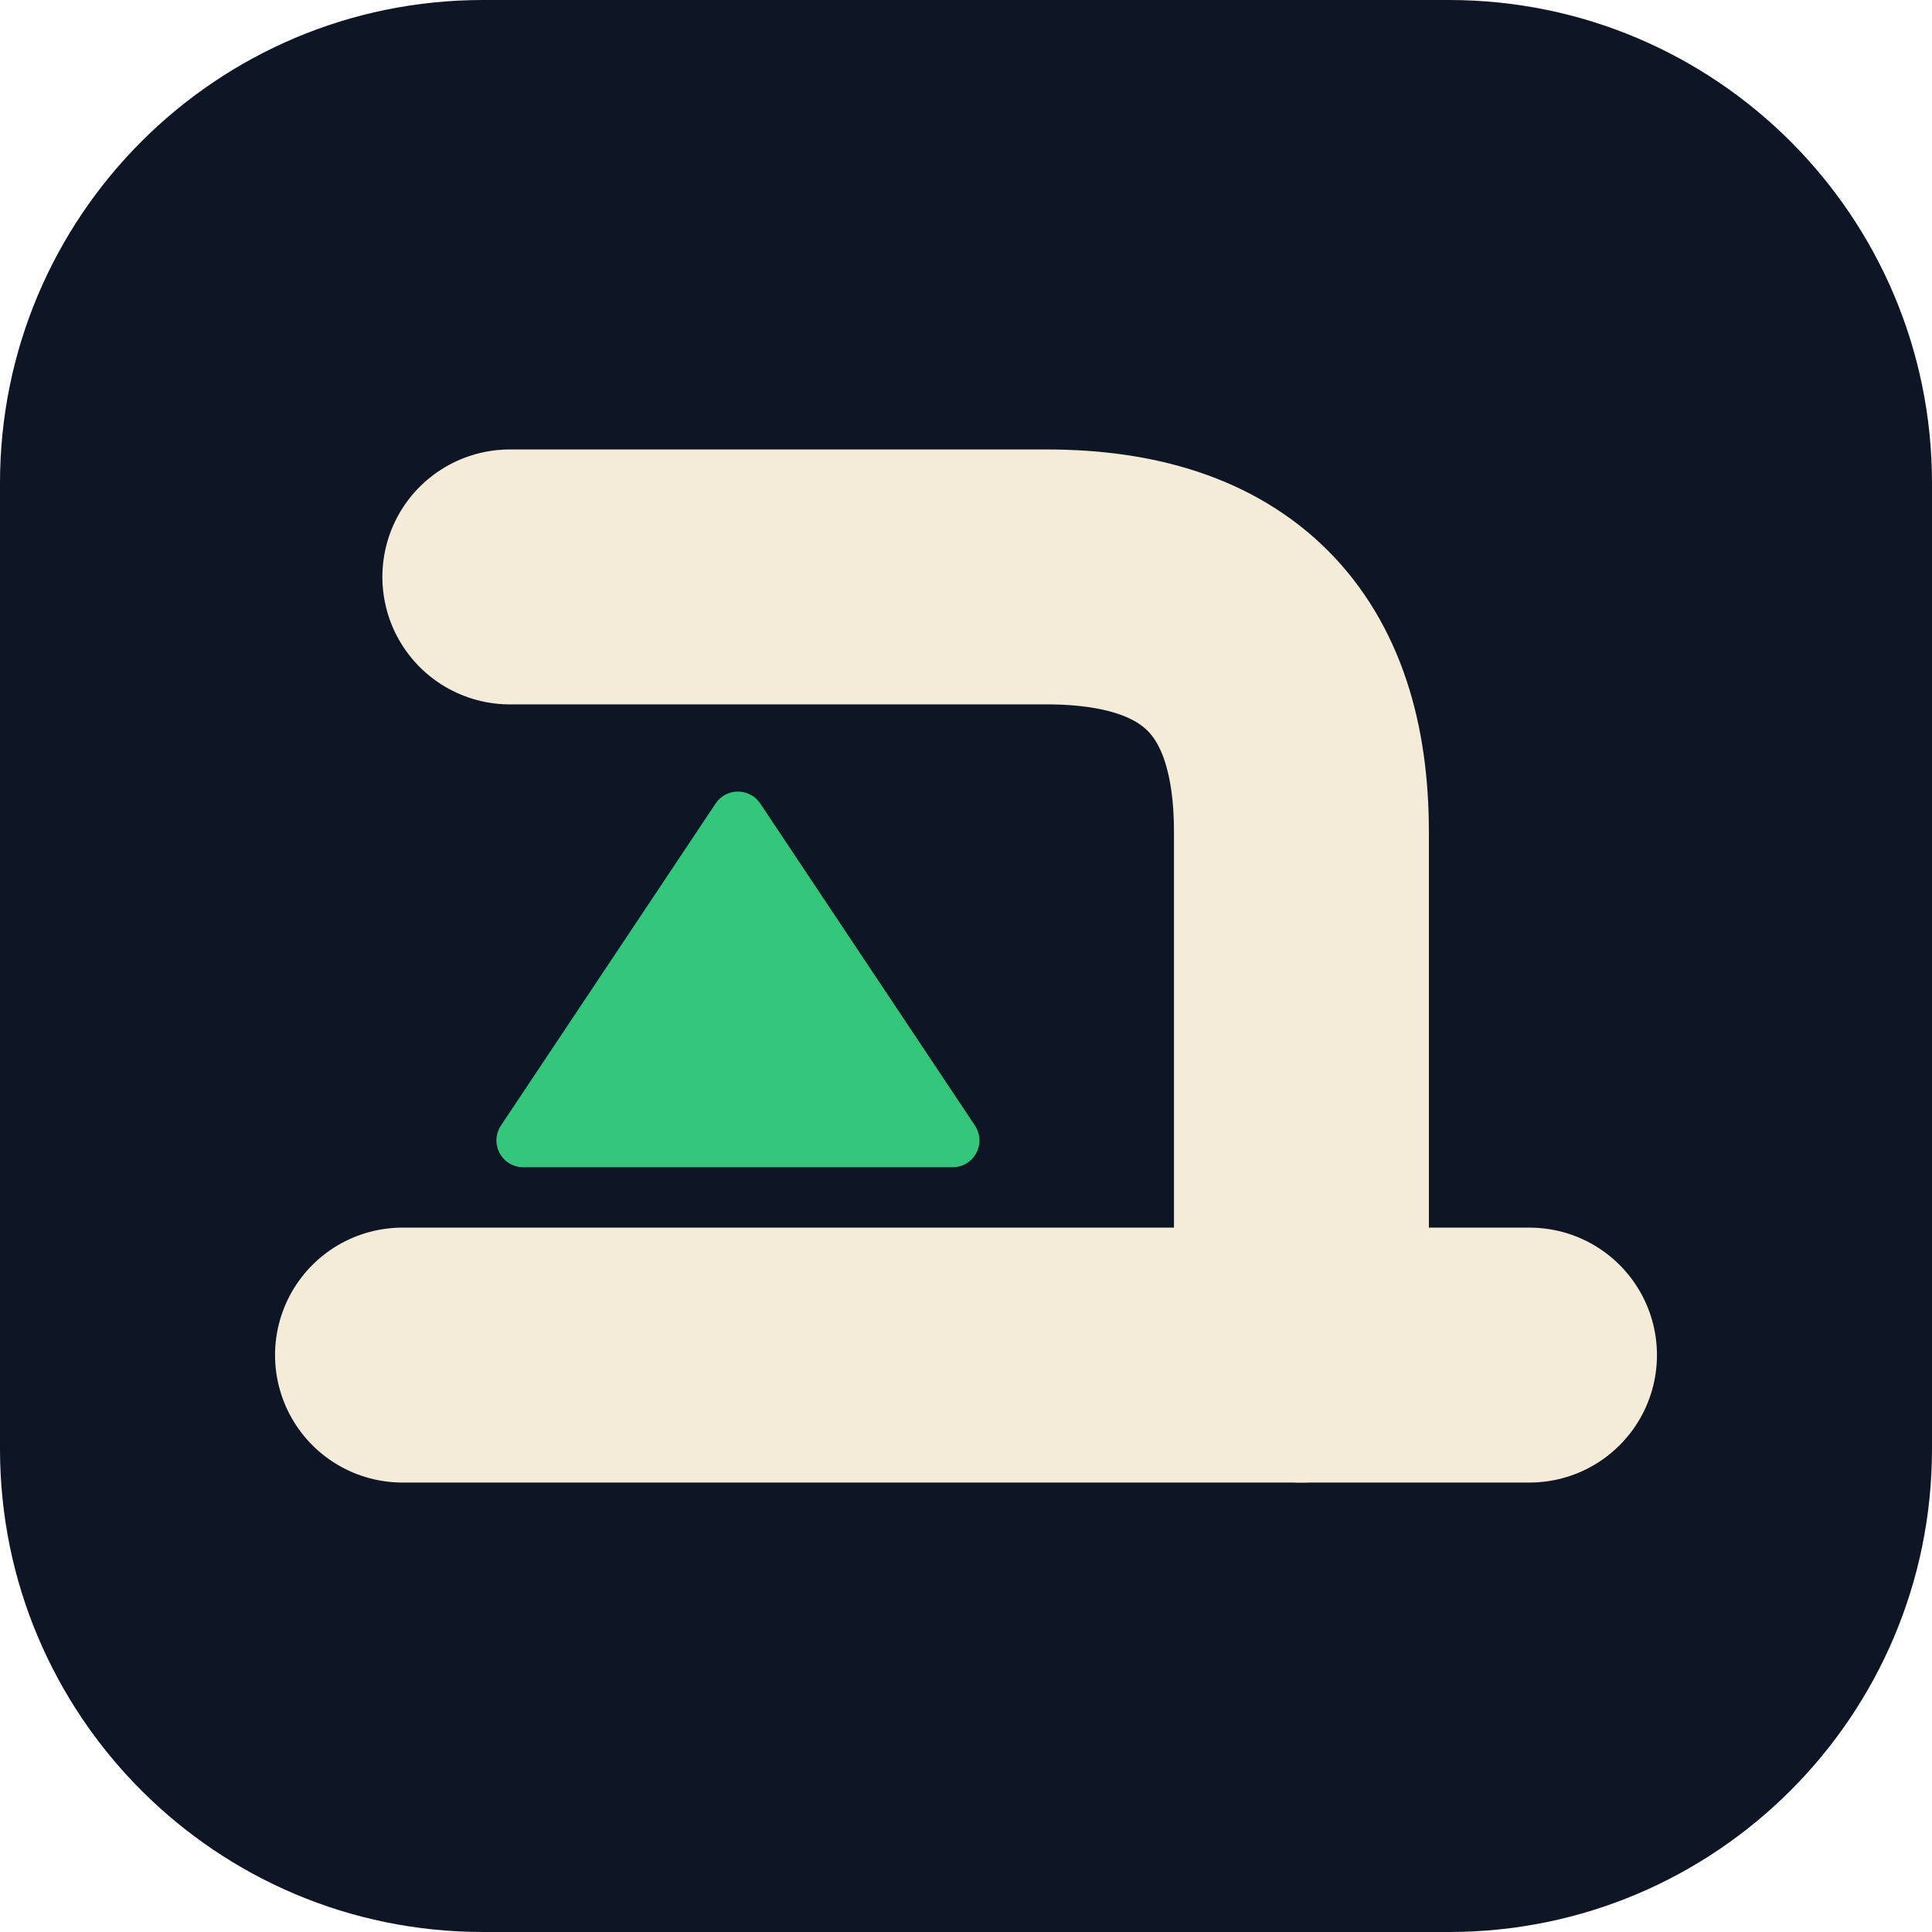
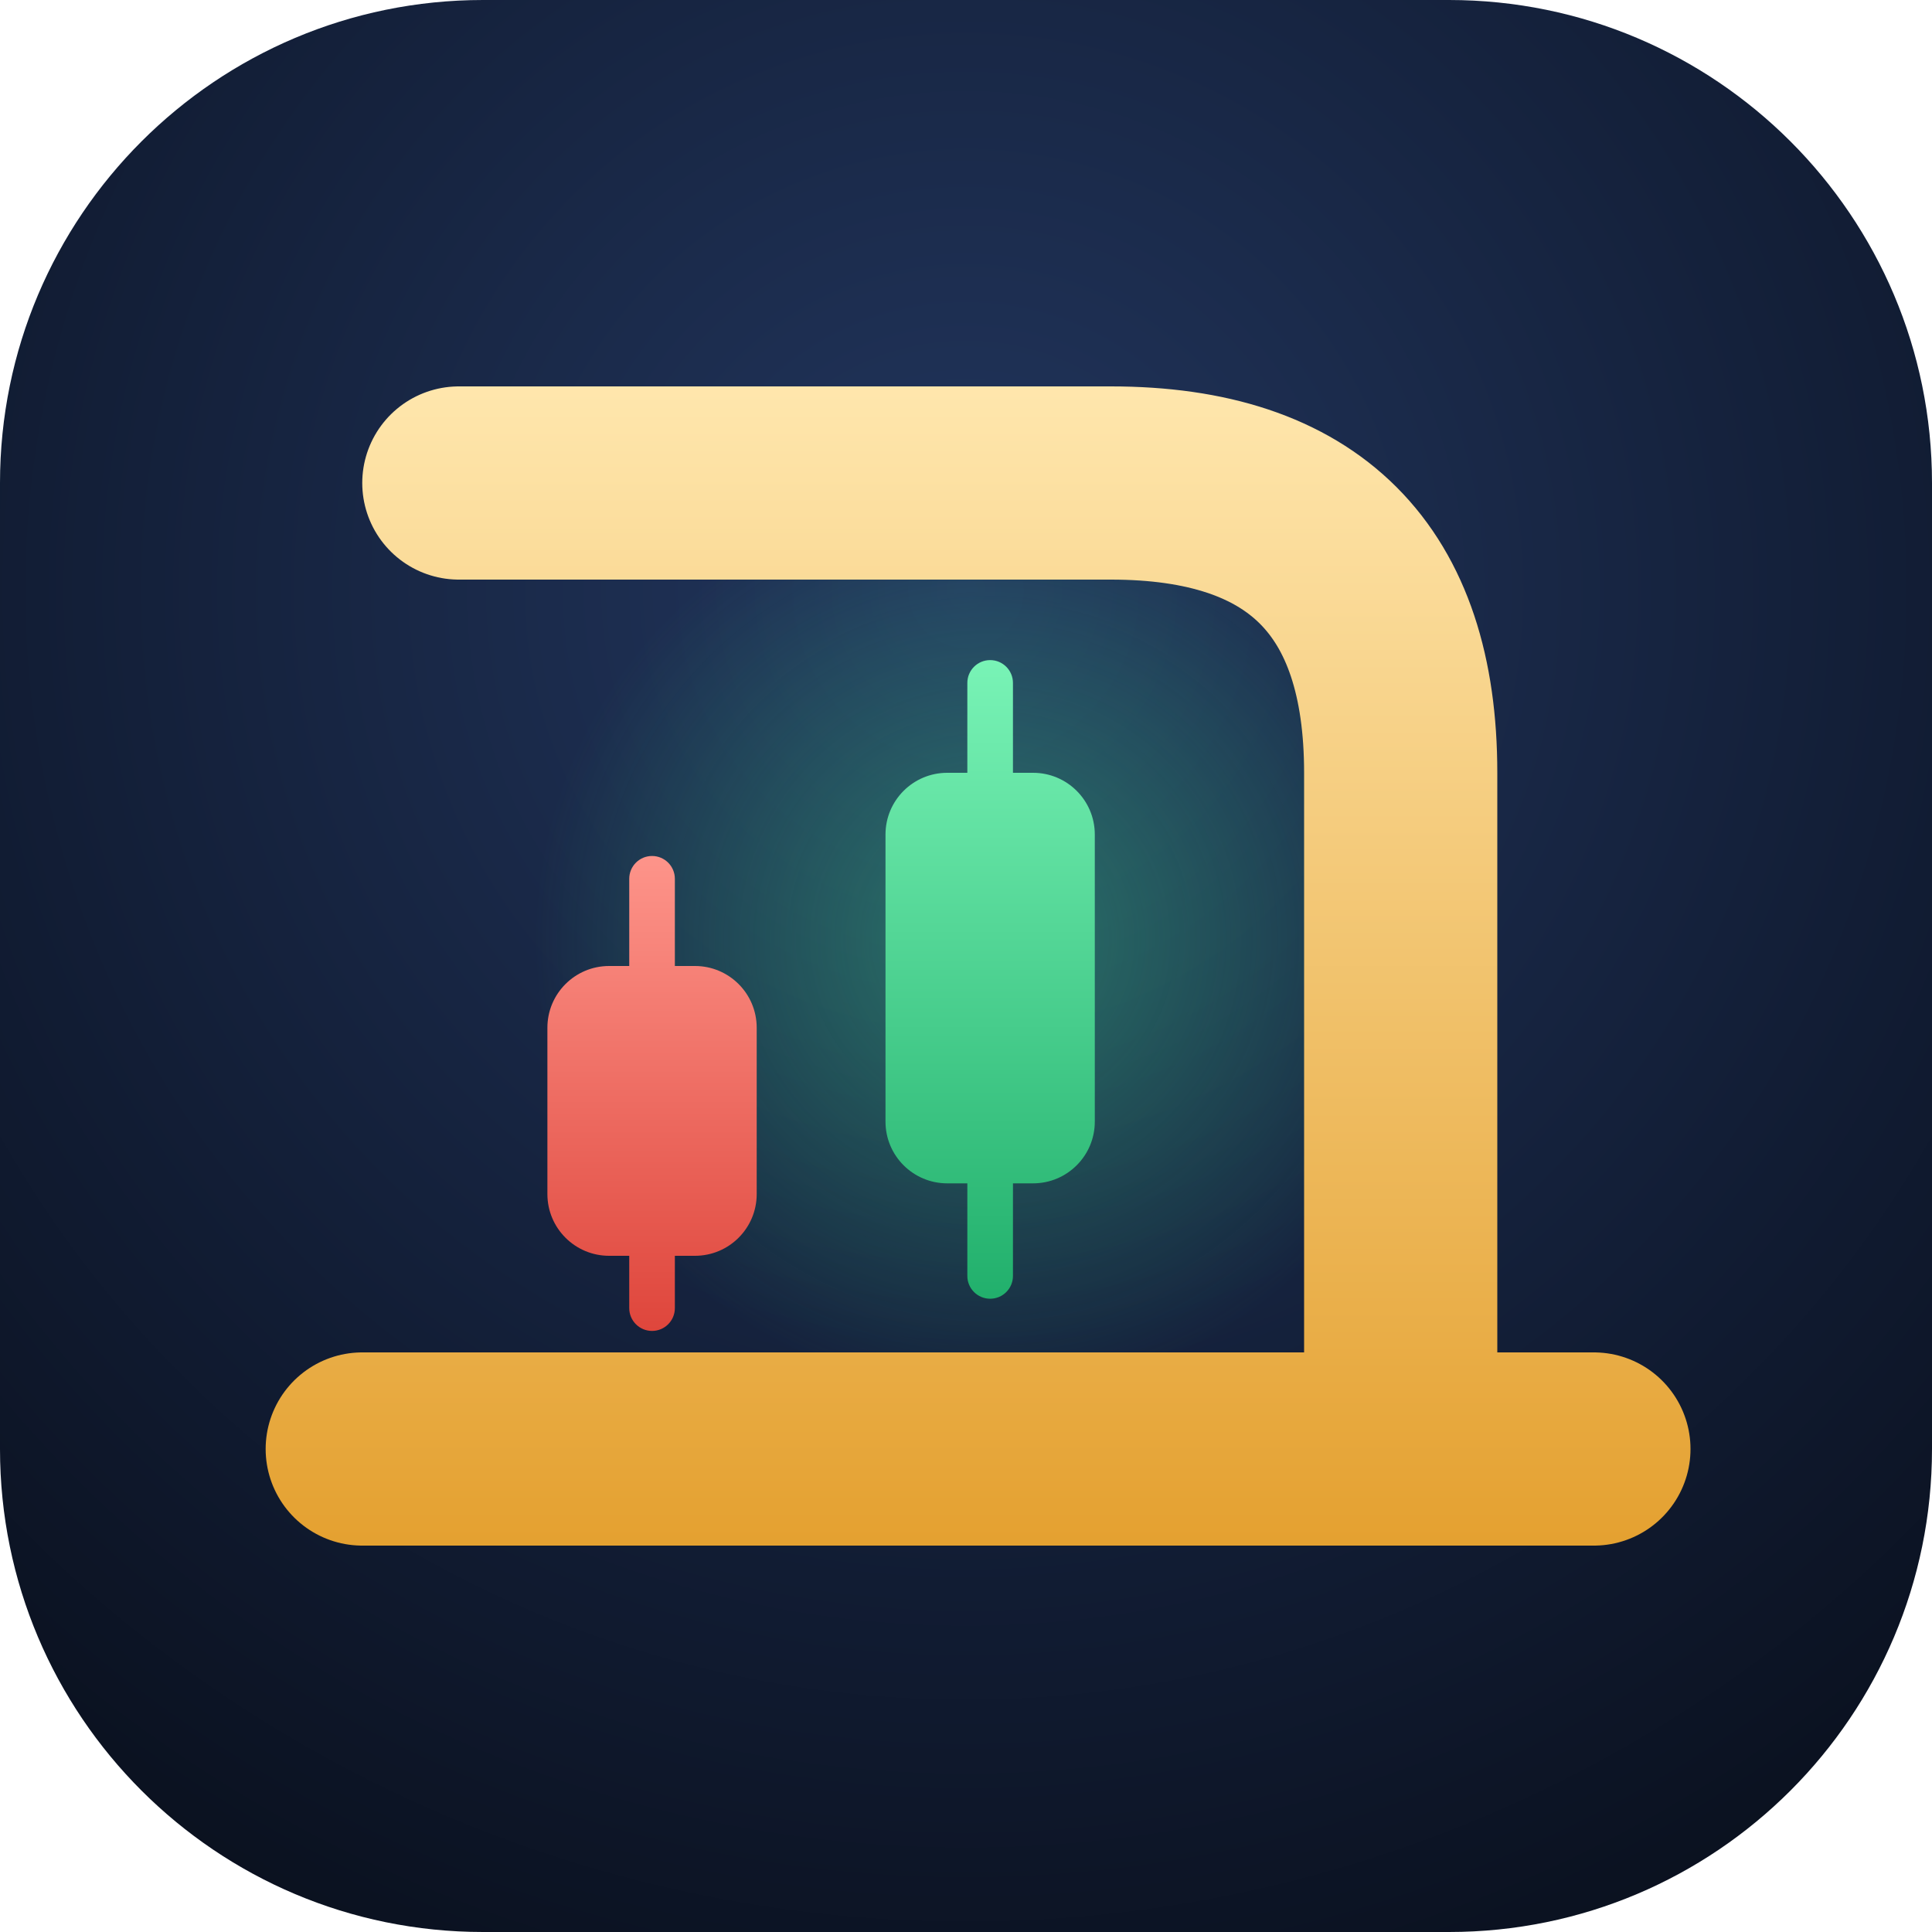
<svg xmlns="http://www.w3.org/2000/svg" viewBox="18 18 72 72">
-   <rect x="18" y="18" width="72" height="72" rx="18" fill="#0E1626" />
-   <path d="M37 39.5 H57 Q66.5 39.5 66.5 49 V68.5" fill="none" stroke="#F4EBD9" stroke-width="9.5" stroke-linecap="round" stroke-linejoin="round" />
-   <path d="M33 68.5 H75" fill="none" stroke="#F4EBD9" stroke-width="9.5" stroke-linecap="round" />
-   <path d="M37.5 60.5 L45.5 48.5 L53.5 60.5 Z" fill="#34C77B" stroke="#34C77B" stroke-width="2" stroke-linejoin="round" />
+   <defs>
+     <radialGradient id="bg" gradientUnits="userSpaceOnUse" cx="54" cy="40" r="62">
+       <stop offset="0" stop-color="#22365E" />
+       <stop offset="0.6" stop-color="#111C33" />
+       <stop offset="1" stop-color="#080D18" />
+     </radialGradient>
+     <radialGradient id="glow" gradientUnits="userSpaceOnUse" cx="54.9" cy="53" r="17">
+       <stop offset="0" stop-color="#3DD68C" stop-opacity="0.42" />
+       <stop offset="1" stop-color="#3DD68C" stop-opacity="0" />
+     </radialGradient>
+     <linearGradient id="up" gradientUnits="userSpaceOnUse" x1="0" y1="42" x2="0" y2="67">
+       <stop offset="0" stop-color="#7BF5B8" />
+       <stop offset="1" stop-color="#1FAE6A" />
+     </linearGradient>
+     <linearGradient id="dn" gradientUnits="userSpaceOnUse" x1="0" y1="49" x2="0" y2="68">
+       <stop offset="0" stop-color="#FF988E" />
+       <stop offset="1" stop-color="#DE443A" />
+     </linearGradient>
+     <linearGradient id="gold" gradientUnits="userSpaceOnUse" x1="0" y1="32" x2="0" y2="76">
+       <stop offset="0" stop-color="#FFE7AE" />
+       <stop offset="1" stop-color="#E4A02F" />
+     </linearGradient>
+   </defs>
+   <rect x="18" y="18" width="72" height="72" rx="18" fill="url(#bg)" />
+   <circle cx="54.9" cy="53" r="17" fill="url(#glow)" />
+   <path d="M35.1,36 H59.4 Q70.2,36 70.2,46.8 V72" fill="none" stroke="url(#gold)" stroke-width="7.2" stroke-linecap="round" stroke-linejoin="round" />
+   <path d="M31.5,72 H77.4" fill="none" stroke="url(#gold)" stroke-width="7.2" stroke-linecap="round" />
+   <path d="M42.30,49.90 h0.00 a0.85,0.85 0 0 1 0.85,0.85 v16.00 a0.85,0.85 0 0 1 -0.85,0.85 h-0.00 a0.85,0.85 0 0 1 -0.85,-0.85 v-16.00 a0.85,0.85 0 0 1 0.85,-0.85 z" fill="url(#dn)" />
+   <path d="M40.70,54.00 h3.20 a2.3,2.3 0 0 1 2.3,2.3 v6.20 a2.3,2.3 0 0 1 -2.3,2.3 h-3.20 a2.3,2.3 0 0 1 -2.3,-2.3 v-6.20 a2.3,2.3 0 0 1 2.3,-2.3 z" fill="url(#dn)" />
+   <path d="M54.90,42.60 h0.00 a0.85,0.85 0 0 1 0.85,0.85 v22.10 a0.85,0.85 0 0 1 -0.85,0.85 h-0.00 a0.85,0.85 0 0 1 -0.85,-0.85 v-22.10 a0.85,0.85 0 0 1 0.85,-0.85 z" fill="url(#up)" />
+   <path d="M53.30,46.80 h3.20 a2.3,2.3 0 0 1 2.3,2.3 v10.70 a2.3,2.3 0 0 1 -2.3,2.3 h-3.20 a2.3,2.3 0 0 1 -2.3,-2.3 v-10.70 a2.3,2.3 0 0 1 2.3,-2.3 z" fill="url(#up)" />
</svg>
